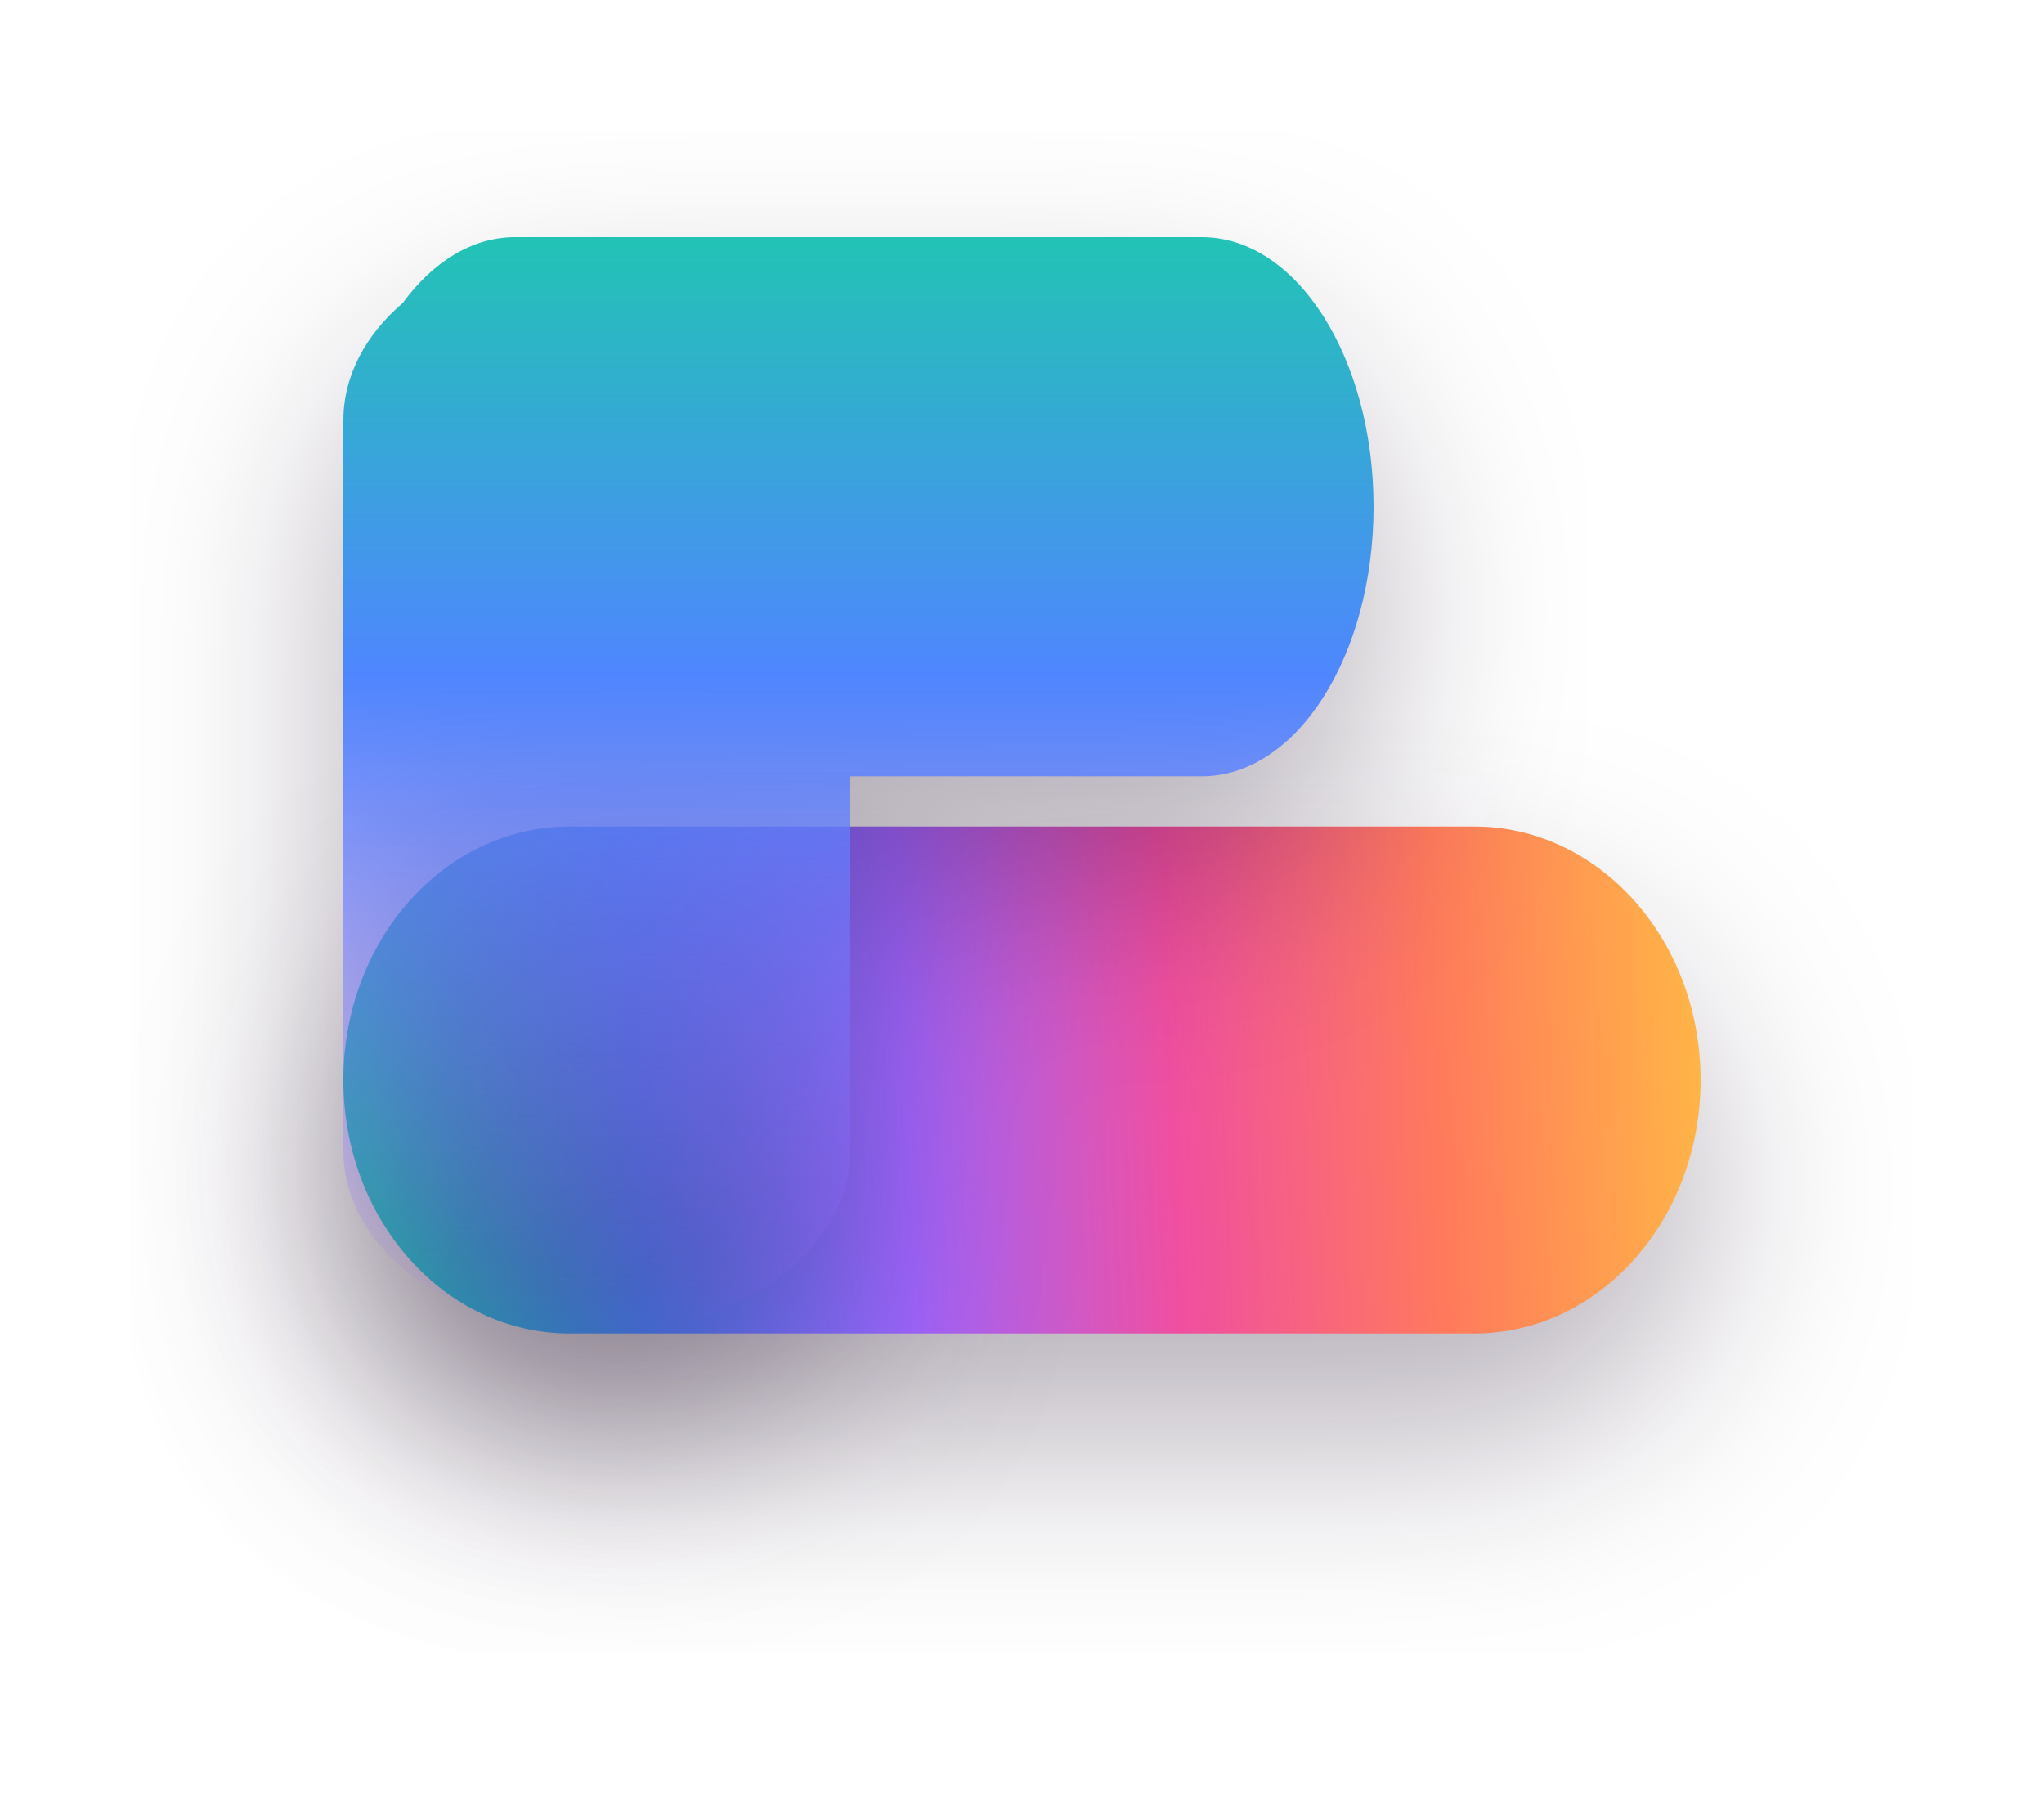
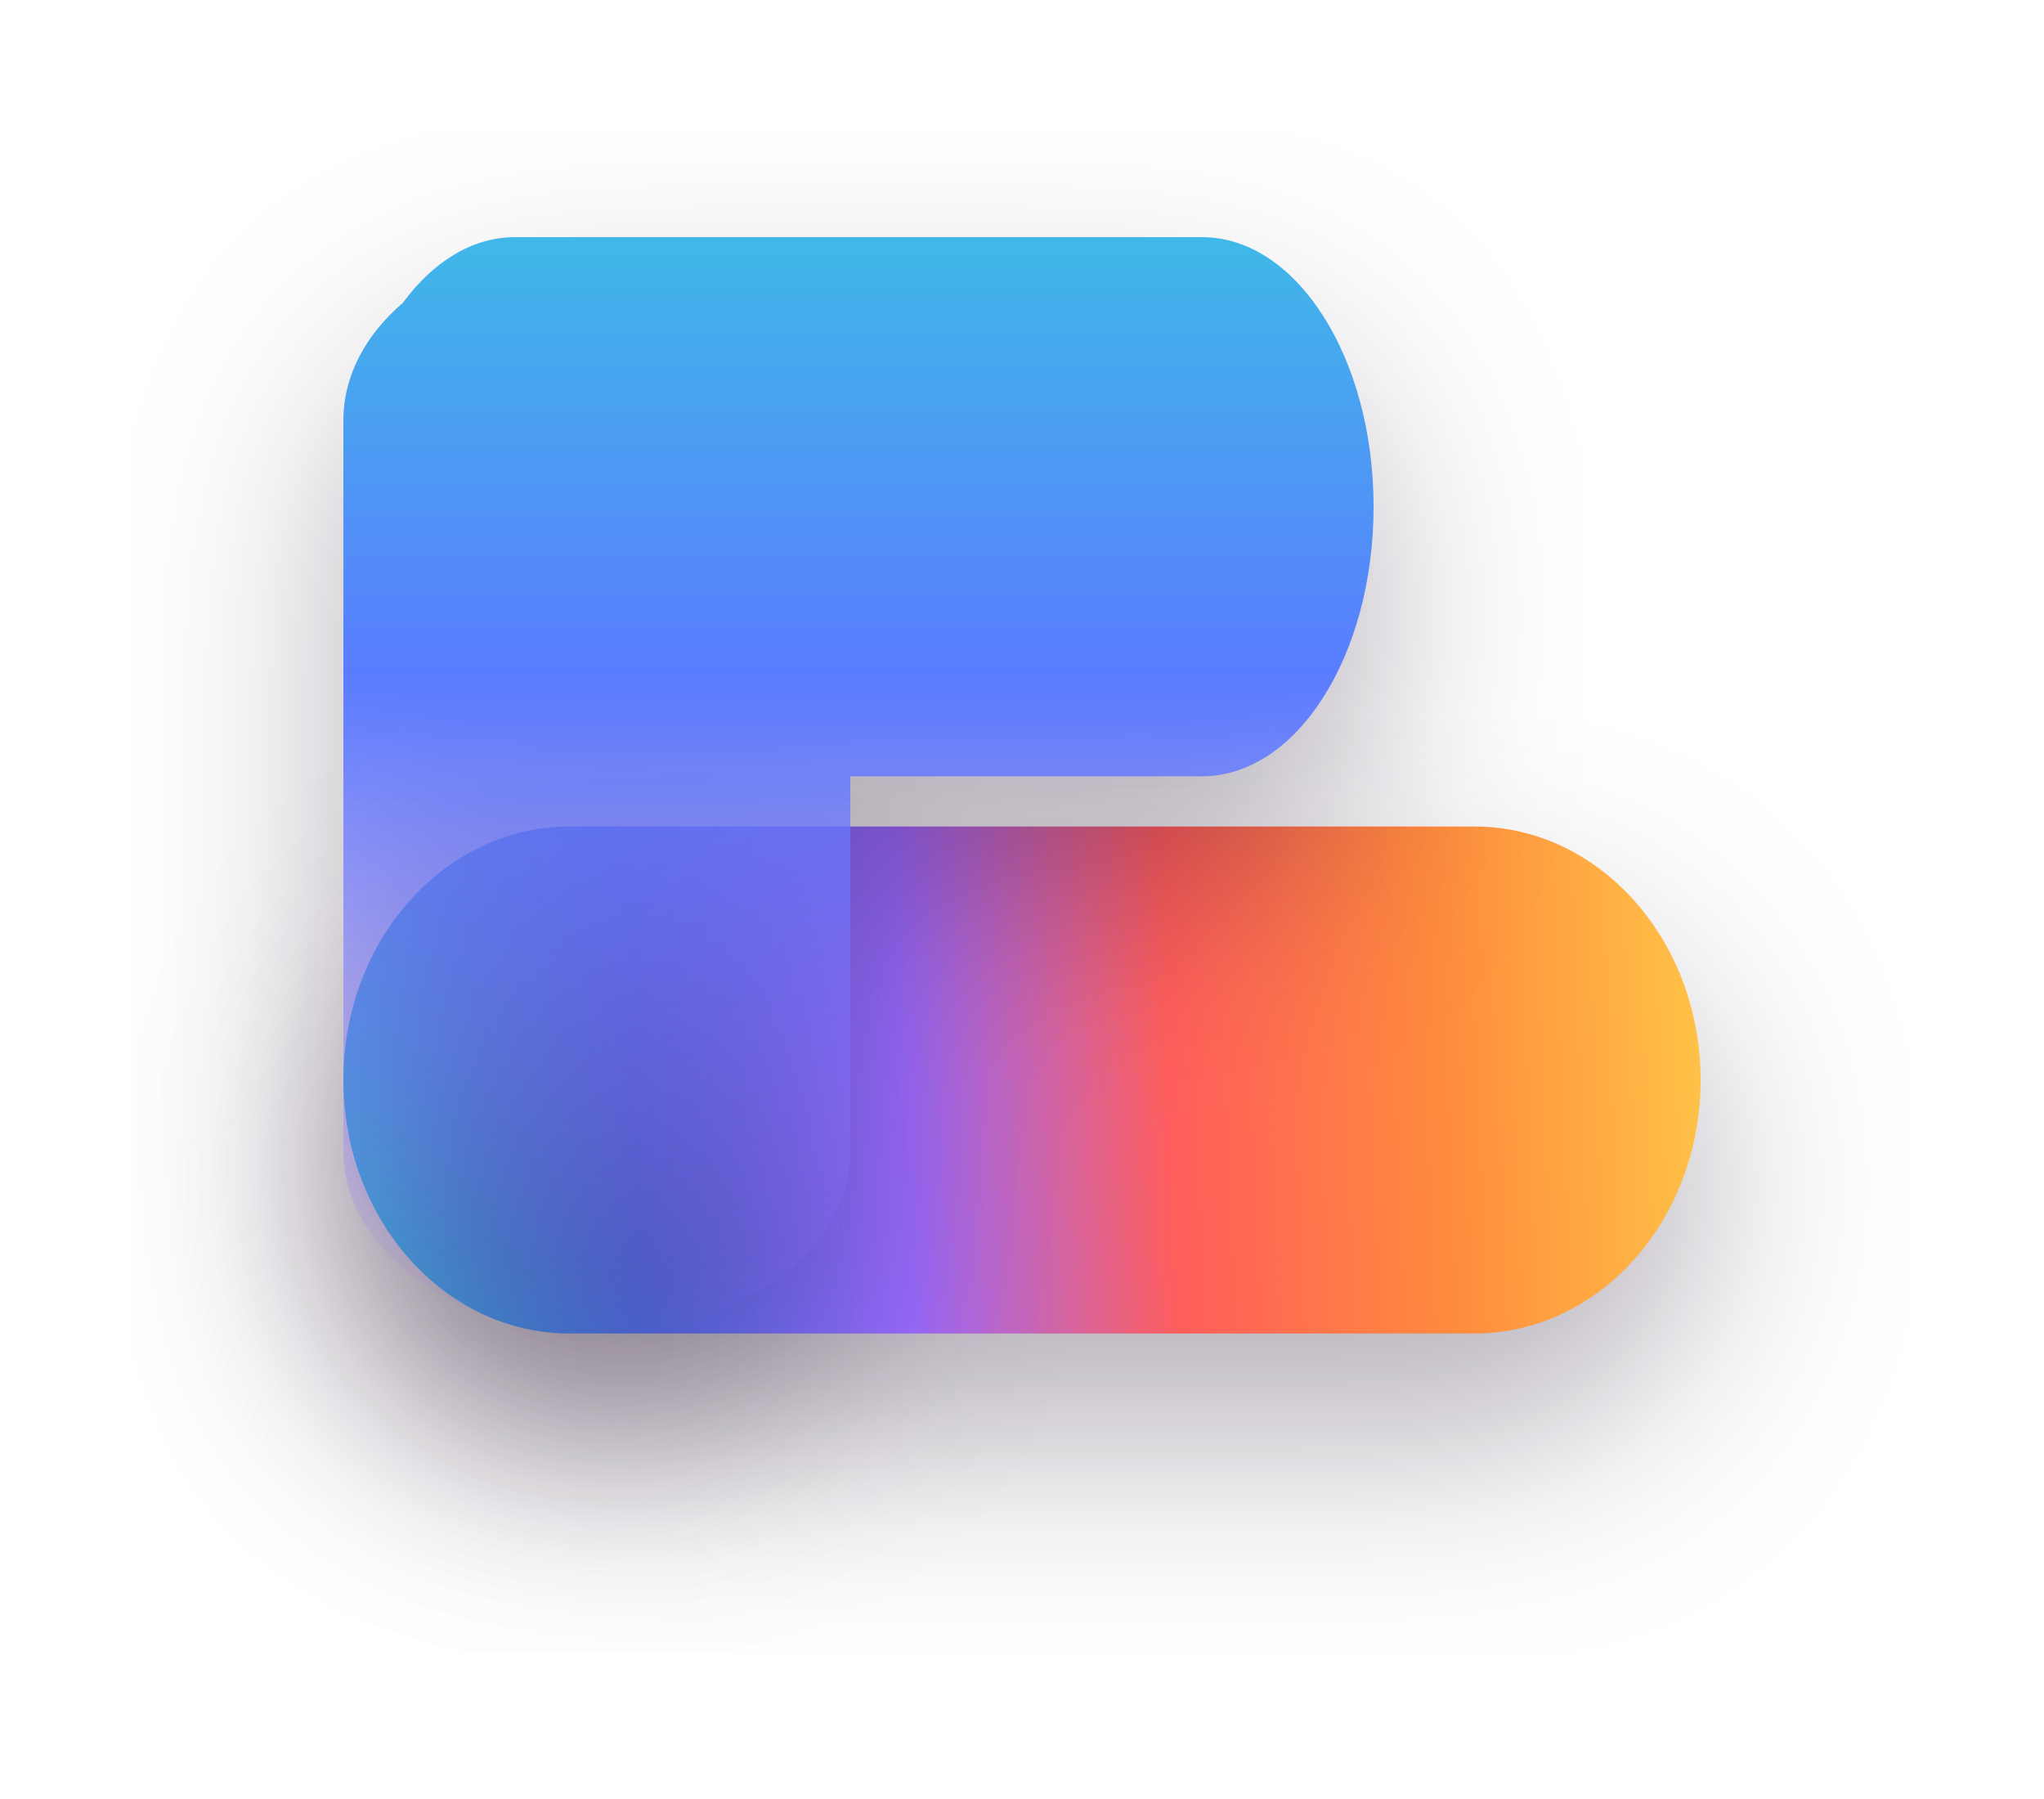
<svg xmlns="http://www.w3.org/2000/svg" width="125" height="110" viewBox="0 0 125 110" fill="none">
  <g filter="url(#filter0_d_156_655)">
    <path d="M34.833 81.537L90.167 81.537C97.807 81.537 104 74.597 104 66.037C104 57.477 97.807 50.537 90.167 50.537L34.833 50.537C27.193 50.537 21 57.477 21 66.037C21 74.597 27.193 81.537 34.833 81.537Z" fill="url(#paint0_linear_156_655)" />
  </g>
  <g filter="url(#filter1_d_156_655)">
    <path d="M36.5 81.537C45.06 81.537 52 76.538 52 70.371V47.467H73.5C79.299 47.467 84 40.087 84 30.983C84 21.88 79.299 14.5 73.5 14.5H31.5C28.87 14.5 26.469 16.02 24.627 18.527C22.363 20.468 21 22.973 21 25.706V70.371C21 76.538 27.94 81.537 36.5 81.537Z" fill="url(#paint1_linear_156_655)" />
  </g>
  <defs>
    <filter id="filter0_d_156_655" x="8" y="44.037" width="109" height="57" filterUnits="userSpaceOnUse" color-interpolation-filters="sRGB">
      <feFlood flood-opacity="0" result="BackgroundImageFix" />
      <feColorMatrix in="SourceAlpha" type="matrix" values="0 0 0 0 0 0 0 0 0 0 0 0 0 0 0 0 0 0 127 0" result="hardAlpha" />
      <feOffset dy="6.5" />
      <feGaussianBlur stdDeviation="6.5" />
      <feColorMatrix type="matrix" values="0 0 0 0 0.08 0 0 0 0 0 0 0 0 0 0.12 0 0 0 0.3 0" />
      <feBlend mode="normal" in2="BackgroundImageFix" result="effect1_dropShadow_156_655" />
      <feBlend mode="normal" in="SourceGraphic" in2="effect1_dropShadow_156_655" result="shape" />
    </filter>
    <filter id="filter1_d_156_655" x="8" y="8" width="89" height="93.037" filterUnits="userSpaceOnUse" color-interpolation-filters="sRGB">
      <feFlood flood-opacity="0" result="BackgroundImageFix" />
      <feColorMatrix in="SourceAlpha" type="matrix" values="0 0 0 0 0 0 0 0 0 0 0 0 0 0 0 0 0 0 127 0" result="hardAlpha" />
      <feOffset dy="6.5" />
      <feGaussianBlur stdDeviation="6.5" />
      <feColorMatrix type="matrix" values="0 0 0 0 0.08 0 0 0 0 0 0 0 0 0 0.12 0 0 0 0.3 0" />
      <feBlend mode="normal" in2="BackgroundImageFix" result="effect1_dropShadow_156_655" />
      <feBlend mode="normal" in="SourceGraphic" in2="effect1_dropShadow_156_655" result="shape" />
    </filter>
    <linearGradient id="paint0_linear_156_655" x1="104.5" y1="72.037" x2="23" y2="75.537" gradientUnits="userSpaceOnUse">
-       <stop stop-color="#FFB547" />
-       <stop offset="0.2" stop-color="#FF7A5C" />
-       <stop offset="0.4" stop-color="#F04FA0" />
-       <stop offset="0.6" stop-color="#A066FF" />
-       <stop offset="0.8" stop-color="#4F86FF" />
-       <stop offset="1" stop-color="#22C3B5" />
+       <stop stop-color="#FFC247" />
+       <stop offset="0.2" stop-color="#FF8A3D" />
+       <stop offset="0.4" stop-color="#FF5E5B" />
+       <stop offset="0.6" stop-color="#9B6BFF" />
+       <stop offset="0.8" stop-color="#5A7CFF" />
+       <stop offset="1" stop-color="#3FB8E8" />
    </linearGradient>
    <linearGradient id="paint1_linear_156_655" x1="36.5" y1="81.537" x2="36.5" y2="14.54" gradientUnits="userSpaceOnUse">
-       <stop stop-color="#A066FF" stop-opacity="0" />
-       <stop offset="0.6" stop-color="#4F86FF" />
-       <stop offset="1" stop-color="#22C3B5" />
+       <stop stop-color="#9B6BFF" stop-opacity="0" />
+       <stop offset="0.6" stop-color="#5A7CFF" />
+       <stop offset="1" stop-color="#3FB8E8" />
    </linearGradient>
  </defs>
</svg>
